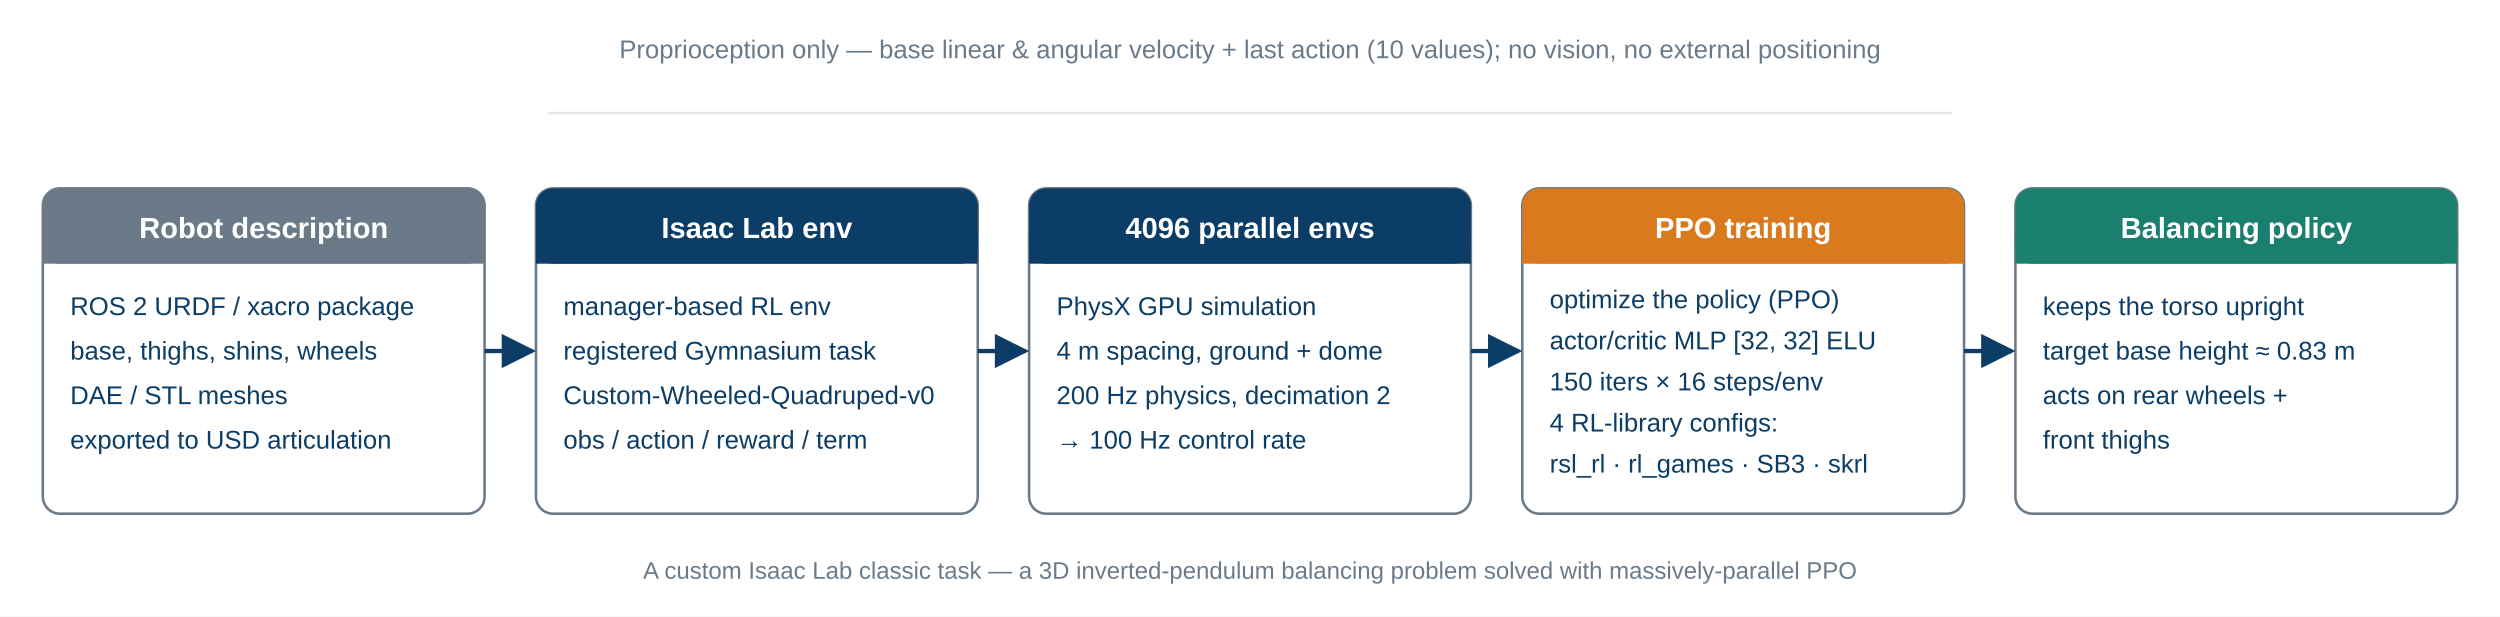
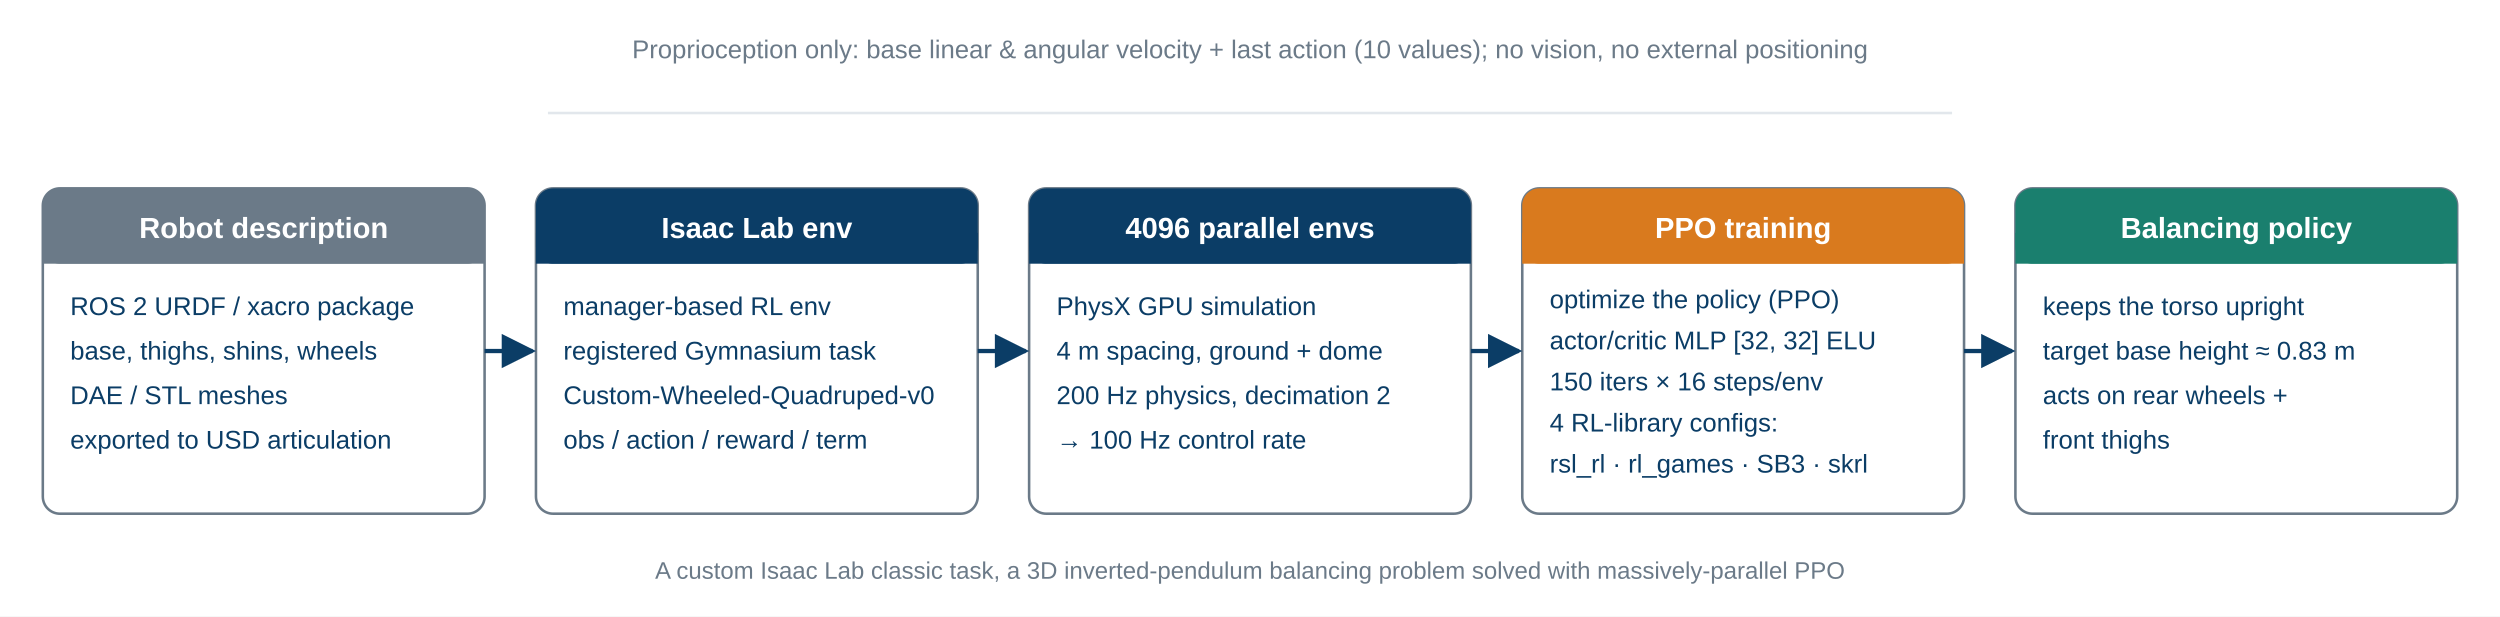
<svg xmlns="http://www.w3.org/2000/svg" viewBox="0 0 1460 360" width="1460" height="360" font-family="Segoe UI, Arial, sans-serif">
  <defs>
    <marker id="arr" viewBox="0 0 10 10" refX="9" refY="5" markerWidth="8" markerHeight="8" orient="auto-start-reverse">
      <path d="M0,0 L10,5 L0,10 z" fill="#6b7a88" />
    </marker>
    <marker id="arrB" viewBox="0 0 10 10" refX="9" refY="5" markerWidth="8" markerHeight="8" orient="auto-start-reverse">
      <path d="M0,0 L10,5 L0,10 z" fill="#0b3d66" />
    </marker>
  </defs>
  <rect x="0" y="0" width="1460" height="360" fill="#ffffff" />
-   <text x="730" y="34" font-size="15" fill="#6b7a88" text-anchor="middle">Proprioception only — base linear &amp; angular velocity + last action (10 values); no vision, no external positioning</text>
+   <text x="730" y="34" font-size="15" fill="#6b7a88" text-anchor="middle">Proprioception only: base linear &amp; angular velocity + last action (10 values); no vision, no external positioning</text>
  <path d="M320,66 H1140" fill="none" stroke="#e2e7ec" stroke-width="1.5" />
  <rect x="25" y="110" width="258" height="190" rx="10" fill="#ffffff" stroke="#6b7a88" stroke-width="1.5" />
  <rect x="25" y="110" width="258" height="44" rx="10" fill="#6b7a88" />
  <rect x="25" y="136" width="258" height="18" fill="#6b7a88" />
  <text x="154" y="139" font-size="17" fill="#ffffff" text-anchor="middle" font-weight="700">Robot description</text>
  <text x="41" y="184" font-size="15" fill="#0b3d66">ROS 2 URDF / xacro package</text>
  <text x="41" y="210" font-size="15" fill="#0b3d66">base, thighs, shins, wheels</text>
  <text x="41" y="236" font-size="15" fill="#0b3d66">DAE / STL meshes</text>
  <text x="41" y="262" font-size="15" fill="#0b3d66">exported to USD articulation</text>
  <rect x="313" y="110" width="258" height="190" rx="10" fill="#ffffff" stroke="#6b7a88" stroke-width="1.5" />
  <rect x="313" y="110" width="258" height="44" rx="10" fill="#0b3d66" />
  <rect x="313" y="136" width="258" height="18" fill="#0b3d66" />
  <text x="442" y="139" font-size="17" fill="#ffffff" text-anchor="middle" font-weight="700">Isaac Lab env</text>
  <text x="329" y="184" font-size="15" fill="#0b3d66">manager-based RL env</text>
  <text x="329" y="210" font-size="15" fill="#0b3d66">registered Gymnasium task</text>
  <text x="329" y="236" font-size="15" fill="#0b3d66">Custom-Wheeled-Quadruped-v0</text>
  <text x="329" y="262" font-size="15" fill="#0b3d66">obs / action / reward / term</text>
  <rect x="601" y="110" width="258" height="190" rx="10" fill="#ffffff" stroke="#6b7a88" stroke-width="1.5" />
  <rect x="601" y="110" width="258" height="44" rx="10" fill="#0b3d66" />
  <rect x="601" y="136" width="258" height="18" fill="#0b3d66" />
  <text x="730" y="139" font-size="17" fill="#ffffff" text-anchor="middle" font-weight="700">4096 parallel envs</text>
  <text x="617" y="184" font-size="15" fill="#0b3d66">PhysX GPU simulation</text>
  <text x="617" y="210" font-size="15" fill="#0b3d66">4 m spacing, ground + dome</text>
  <text x="617" y="236" font-size="15" fill="#0b3d66">200 Hz physics, decimation 2</text>
  <text x="617" y="262" font-size="15" fill="#0b3d66">→ 100 Hz control rate</text>
  <rect x="889" y="110" width="258" height="190" rx="10" fill="#ffffff" stroke="#6b7a88" stroke-width="1.5" />
  <rect x="889" y="110" width="258" height="44" rx="10" fill="#d97a1e" />
  <rect x="889" y="136" width="258" height="18" fill="#d97a1e" />
  <text x="1018" y="139" font-size="17" fill="#ffffff" text-anchor="middle" font-weight="700">PPO training</text>
  <text x="905" y="180" font-size="15" fill="#0b3d66">optimize the policy (PPO)</text>
  <text x="905" y="204" font-size="15" fill="#0b3d66">actor/critic MLP [32, 32] ELU</text>
  <text x="905" y="228" font-size="15" fill="#0b3d66">150 iters × 16 steps/env</text>
  <text x="905" y="252" font-size="15" fill="#0b3d66">4 RL-library configs:</text>
  <text x="905" y="276" font-size="15" fill="#0b3d66">rsl_rl · rl_games · SB3 · skrl</text>
  <rect x="1177" y="110" width="258" height="190" rx="10" fill="#ffffff" stroke="#6b7a88" stroke-width="1.5" />
  <rect x="1177" y="110" width="258" height="44" rx="10" fill="#1a7f6e" />
  <rect x="1177" y="136" width="258" height="18" fill="#1a7f6e" />
  <text x="1306" y="139" font-size="17" fill="#ffffff" text-anchor="middle" font-weight="700">Balancing policy</text>
  <text x="1193" y="184" font-size="15" fill="#0b3d66">keeps the torso upright</text>
  <text x="1193" y="210" font-size="15" fill="#0b3d66">target base height ≈ 0.83 m</text>
  <text x="1193" y="236" font-size="15" fill="#0b3d66">acts on rear wheels +</text>
  <text x="1193" y="262" font-size="15" fill="#0b3d66">front thighs</text>
  <path d="M283,205 H311" fill="none" stroke="#0b3d66" stroke-width="2.5" marker-end="url(#arrB)" />
  <path d="M571,205 H599" fill="none" stroke="#0b3d66" stroke-width="2.5" marker-end="url(#arrB)" />
  <path d="M859,205 H887" fill="none" stroke="#0b3d66" stroke-width="2.5" marker-end="url(#arrB)" />
  <path d="M1147,205 H1175" fill="none" stroke="#0b3d66" stroke-width="2.5" marker-end="url(#arrB)" />
-   <text x="730" y="338" font-size="14" fill="#6b7a88" text-anchor="middle">A custom Isaac Lab classic task — a 3D inverted-pendulum balancing problem solved with massively-parallel PPO</text>
+   <text x="730" y="338" font-size="14" fill="#6b7a88" text-anchor="middle">A custom Isaac Lab classic task, a 3D inverted-pendulum balancing problem solved with massively-parallel PPO</text>
</svg>
